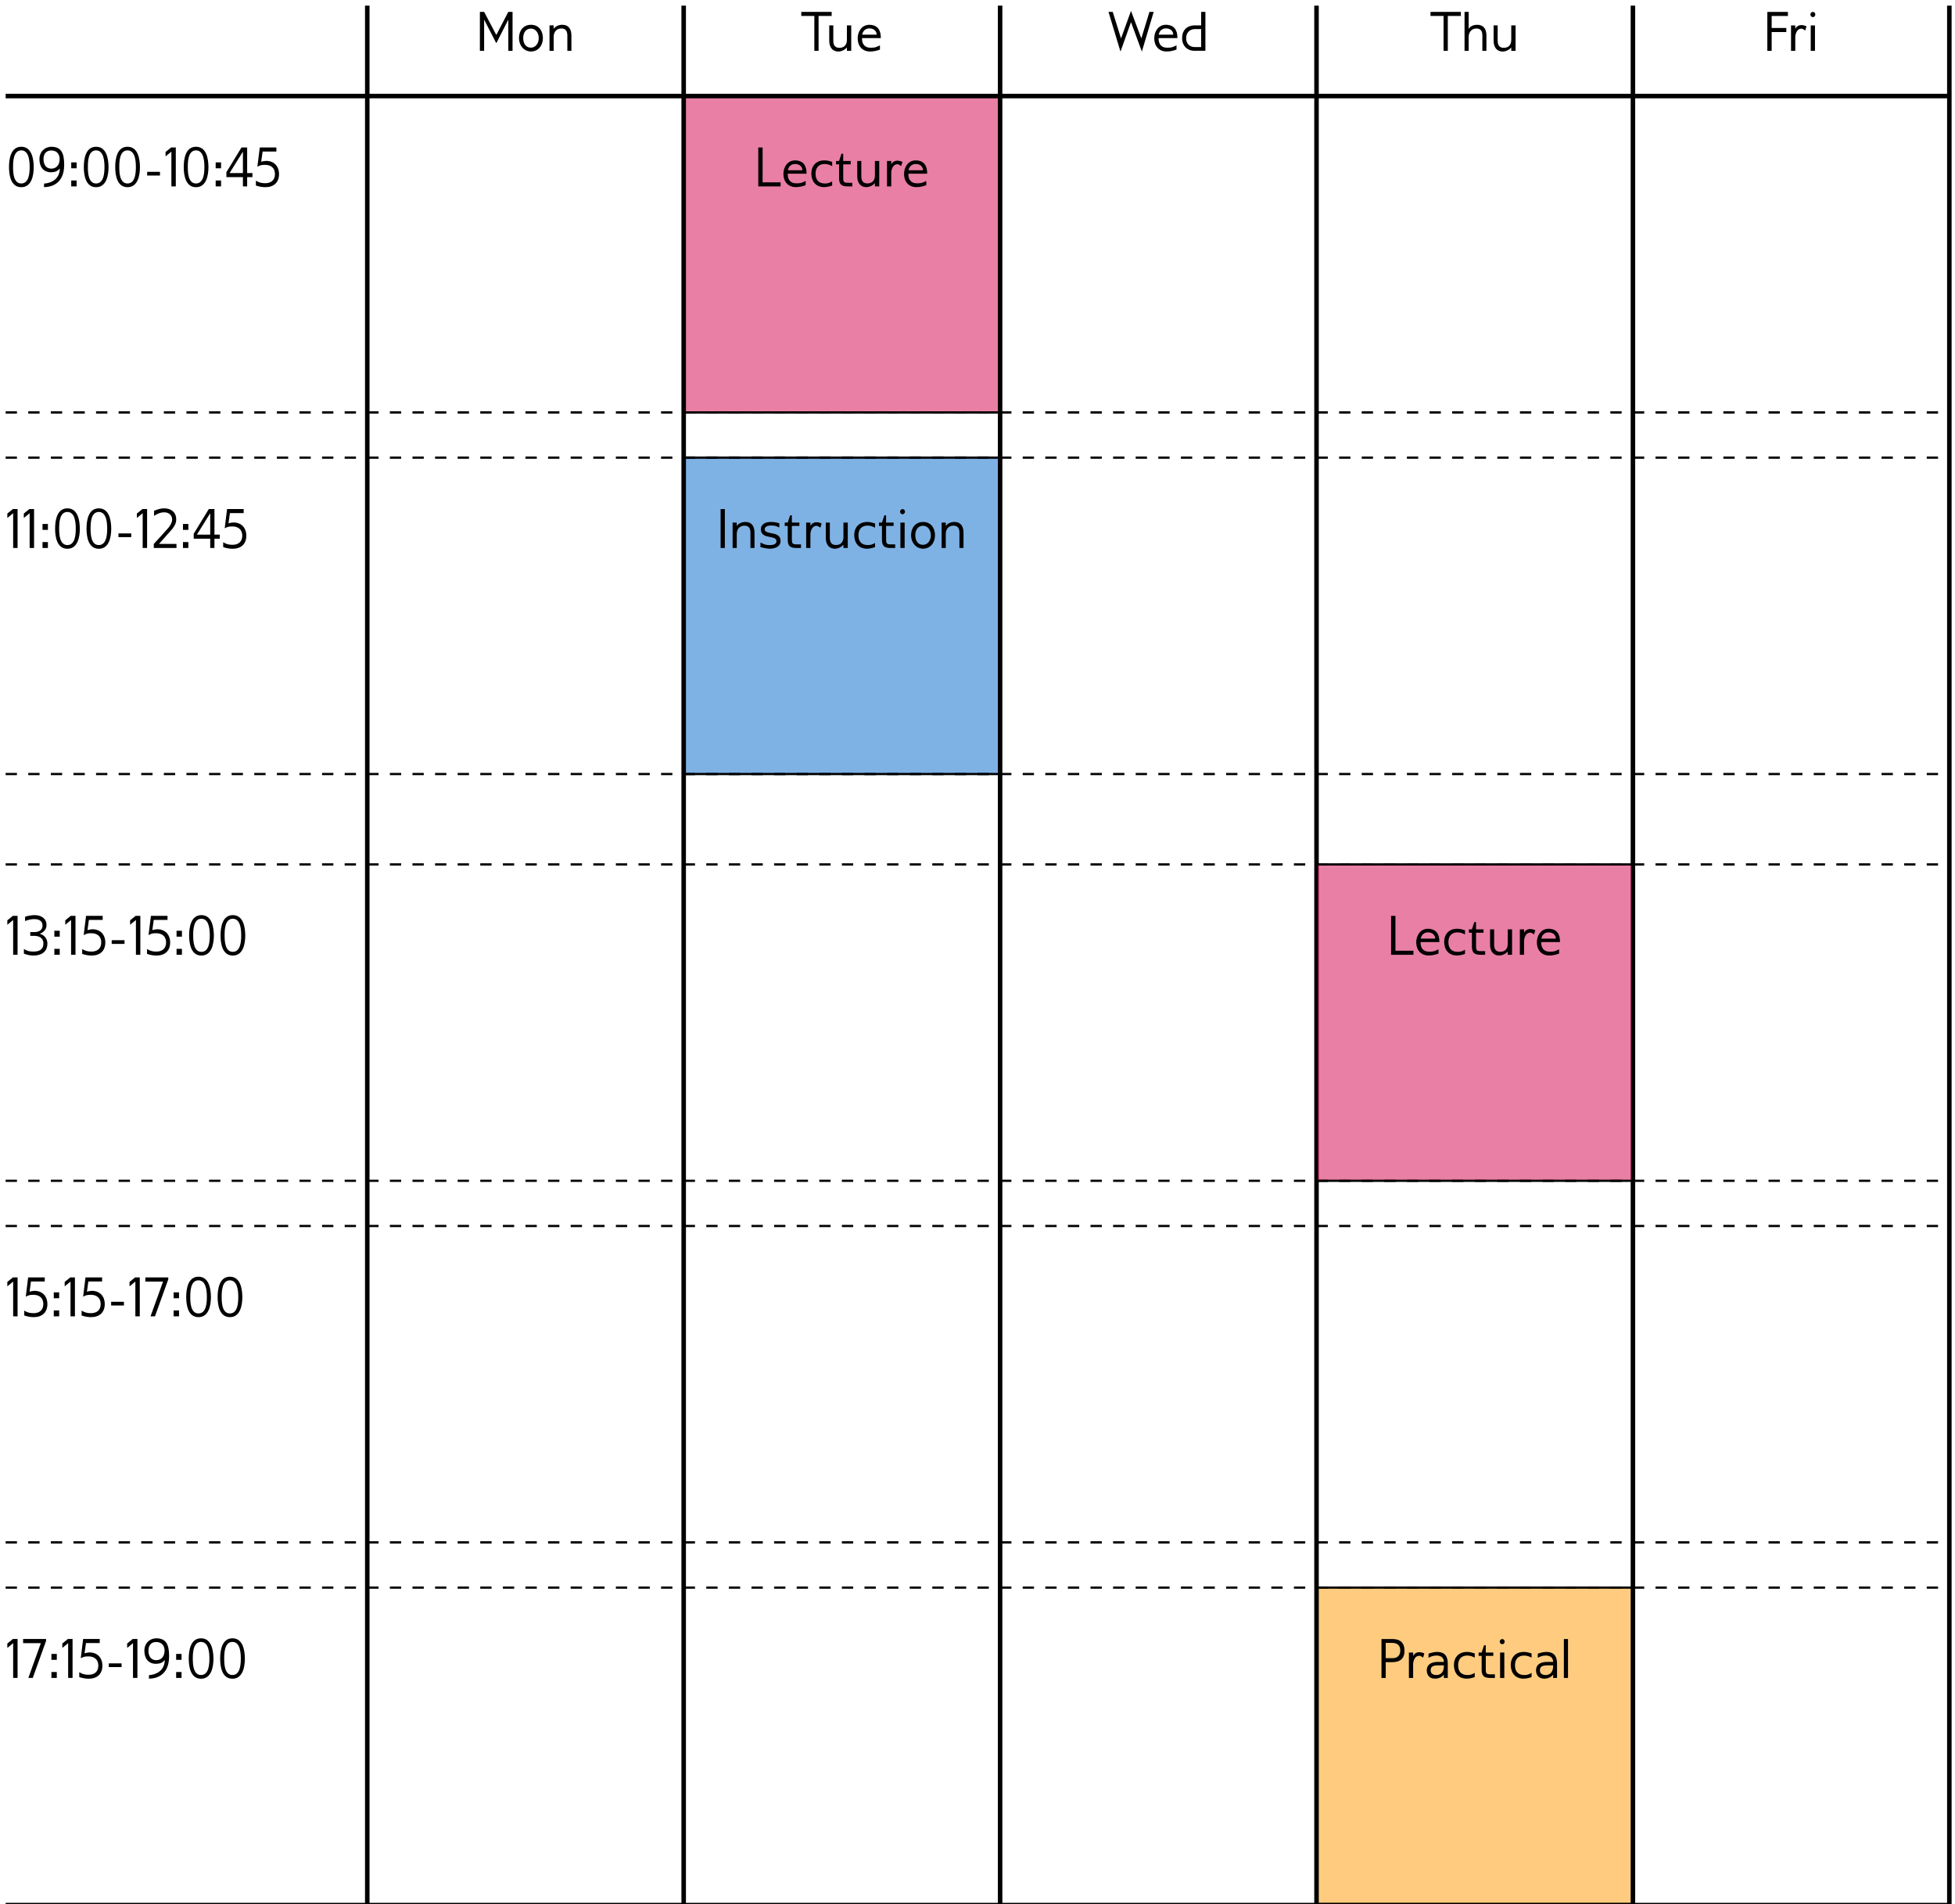
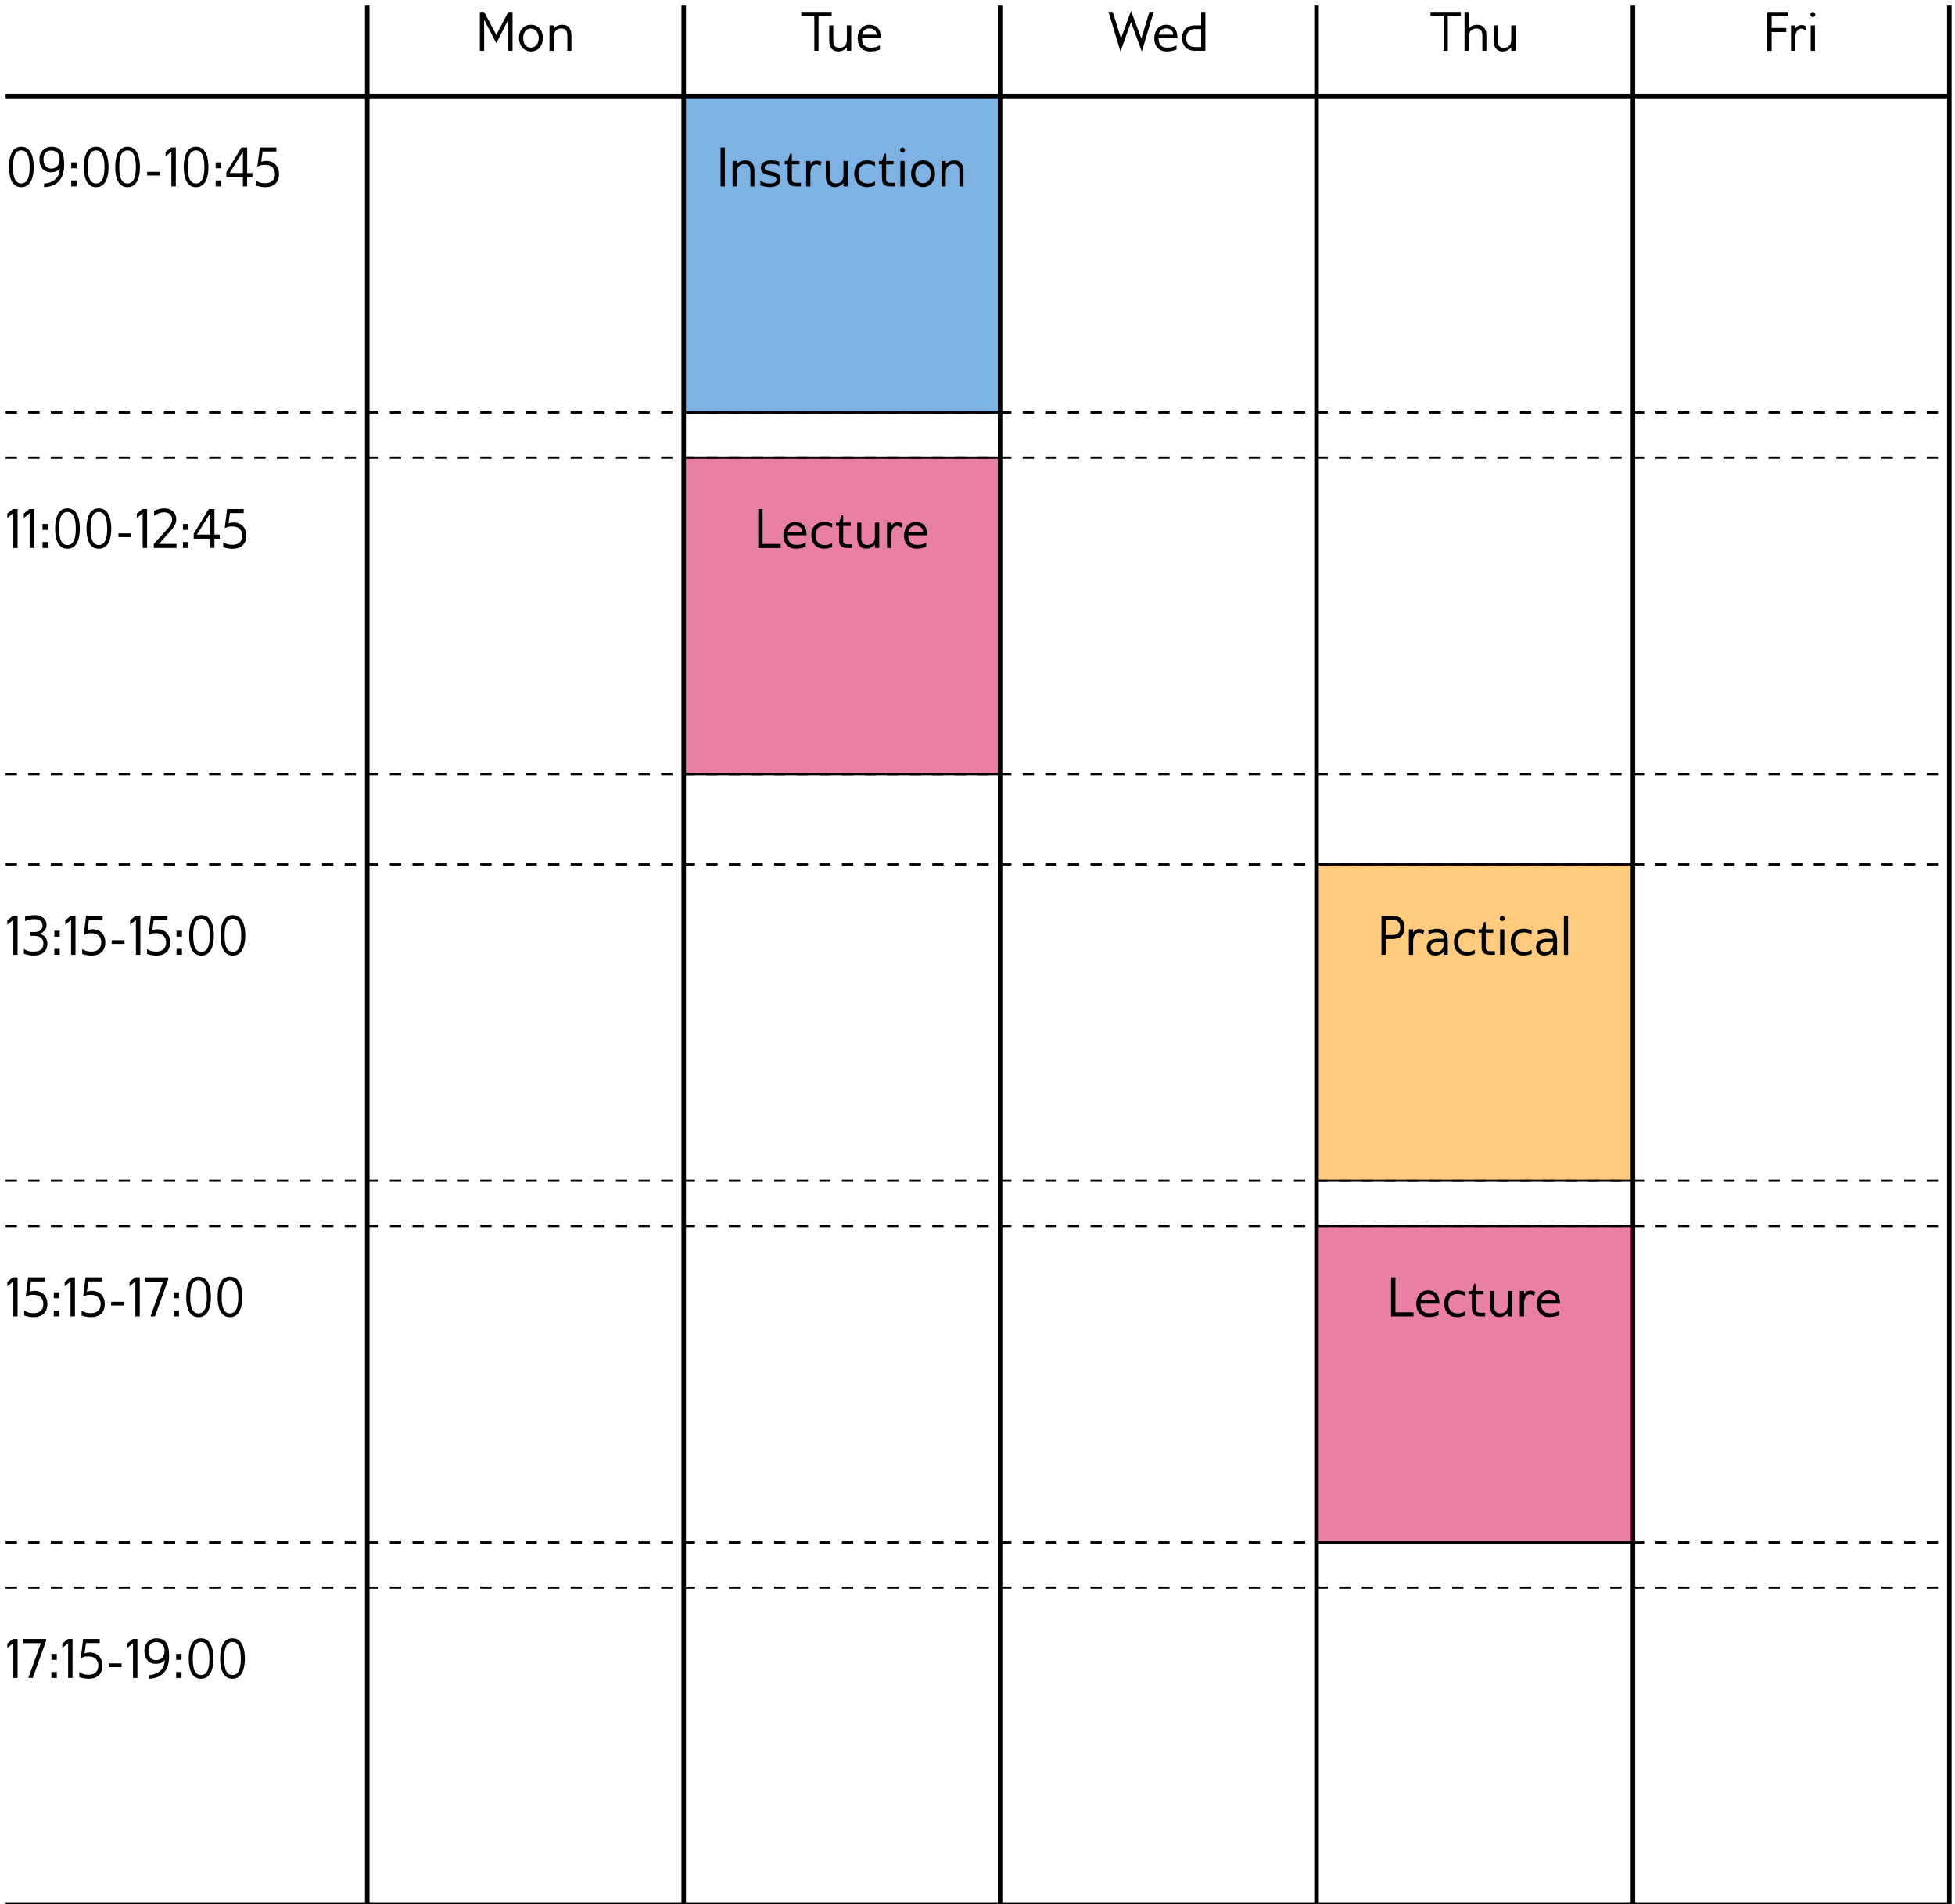
<svg xmlns="http://www.w3.org/2000/svg" xmlns:xlink="http://www.w3.org/1999/xlink" width="346pt" height="337pt" viewBox="0 0 346 337" version="1.1">
  <defs>
    <g>
      <symbol overflow="visible" id="glyph0-0">
        <path style="stroke:none;" d="M 0 0 L 4.984 0 L 4.984 -6.984 L 0 -6.984 Z M 2.5 -3.938 L 0.797 -6.484 L 4.188 -6.484 Z M 2.797 -3.484 L 4.484 -6.031 L 4.484 -0.953 Z M 0.797 -0.5 L 2.5 -3.047 L 4.188 -0.5 Z M 0.5 -6.031 L 2.188 -3.484 L 0.5 -0.953 Z M 0.5 -6.031 " />
      </symbol>
      <symbol overflow="visible" id="glyph0-1">
        <path style="stroke:none;" d="M 4.969 -3.422 C 4.953 -4.891 4.625 -7.016 2.766 -7.016 C 0.906 -7.016 0.594 -4.859 0.594 -3.422 C 0.594 -1.969 0.922 0.141 2.766 0.141 C 4.609 0.141 4.969 -1.969 4.969 -3.422 Z M 4.25 -3.422 C 4.25 -2.469 4.172 -0.516 2.766 -0.516 C 1.359 -0.516 1.312 -2.5 1.312 -3.422 C 1.312 -4.359 1.344 -6.375 2.766 -6.375 C 4.172 -6.375 4.25 -4.344 4.25 -3.422 Z M 4.25 -3.422 " />
      </symbol>
      <symbol overflow="visible" id="glyph0-2">
        <path style="stroke:none;" d="M 4.797 -3.797 L 4.797 -3.906 C 4.797 -5.953 4.234 -7.016 2.516 -7.016 C 1.344 -7 0.422 -6.125 0.422 -4.812 C 0.422 -3.5 1.094 -2.5 2.469 -2.5 C 3.109 -2.516 3.562 -2.625 4.031 -3.172 C 4 -1.203 2.406 -0.562 1.25 -0.5 L 1.219 0.125 C 2.906 0.125 4.797 -0.766 4.797 -3.797 Z M 4 -4.812 C 3.984 -3.875 3.484 -3.141 2.516 -3.141 C 1.578 -3.141 1.141 -3.891 1.141 -4.812 C 1.141 -5.734 1.578 -6.359 2.516 -6.359 C 3.453 -6.359 4 -5.766 4 -4.812 Z M 4 -4.812 " />
      </symbol>
      <symbol overflow="visible" id="glyph0-3">
        <path style="stroke:none;" d="M 1.641 -3.203 L 1.641 -4.25 L 0.688 -4.25 L 0.688 -3.203 Z M 1.641 0 L 1.641 -1.047 L 0.688 -1.047 L 0.688 0 Z M 1.641 0 " />
      </symbol>
      <symbol overflow="visible" id="glyph0-4">
        <path style="stroke:none;" d="M 2.953 -1.922 L 2.953 -2.578 L 0.688 -2.578 L 0.688 -1.922 Z M 2.953 -1.922 " />
      </symbol>
      <symbol overflow="visible" id="glyph0-5">
        <path style="stroke:none;" d="M 2.109 0 L 2.109 -6.891 L 1.281 -6.891 L 0.297 -6.094 L 0.297 -5.312 L 1.328 -6.156 L 1.328 0 Z M 2.109 0 " />
      </symbol>
      <symbol overflow="visible" id="glyph0-6">
        <path style="stroke:none;" d="M 4.875 -1.641 L 4.875 -2.359 L 3.938 -2.359 L 3.938 -6.891 L 2.938 -6.891 L 0.266 -2.516 L 0.266 -1.641 L 3.188 -1.641 L 3.188 0 L 3.938 0 L 3.938 -1.641 Z M 3.188 -2.359 L 0.828 -2.359 L 3.188 -6.156 Z M 3.188 -2.359 " />
      </symbol>
      <symbol overflow="visible" id="glyph0-7">
        <path style="stroke:none;" d="M 4.469 -2.188 C 4.453 -3.594 3.578 -4.516 2.172 -4.516 C 1.984 -4.5 1.562 -4.453 1.312 -4.359 L 1.562 -6.172 L 4 -6.172 L 4 -6.891 L 1.062 -6.891 L 0.641 -3.484 C 1.188 -3.75 1.312 -3.812 2.016 -3.812 C 3.031 -3.812 3.75 -3.25 3.75 -2.188 C 3.75 -1.094 3.047 -0.562 2.016 -0.562 C 1.328 -0.562 0.875 -0.703 0.375 -1.016 L 0.375 -0.156 C 0.828 0.016 1.5 0.141 2.031 0.141 C 3.516 0.141 4.469 -0.672 4.469 -2.188 Z M 4.469 -2.188 " />
      </symbol>
      <symbol overflow="visible" id="glyph0-8">
        <path style="stroke:none;" d="M 4.391 0 L 4.391 -0.719 L 1.297 -0.719 L 3.656 -3.375 C 4.047 -3.922 4.344 -4.344 4.344 -5.062 C 4.344 -6.344 3.406 -7.016 2.219 -7.016 C 1.547 -7.016 0.984 -6.812 0.422 -6.578 L 0.422 -5.688 C 0.984 -6.047 1.547 -6.312 2.234 -6.312 C 3.016 -6.312 3.625 -5.828 3.625 -5.016 C 3.625 -4.469 3.188 -3.797 2.828 -3.422 C 2.719 -3.266 0.547 -0.891 0.375 -0.719 L 0.375 0 Z M 4.391 0 " />
      </symbol>
      <symbol overflow="visible" id="glyph0-9">
        <path style="stroke:none;" d="M 4.469 -2 C 4.469 -2.766 4 -3.469 3.125 -3.719 C 3.875 -4 4.312 -4.547 4.312 -5.266 C 4.312 -6.469 3.312 -7.016 2.219 -7.016 C 1.672 -7.016 1 -6.891 0.516 -6.734 L 0.516 -5.969 C 1.047 -6.156 1.5 -6.312 2.141 -6.312 C 2.953 -6.312 3.609 -6.016 3.609 -5.141 C 3.594 -4.344 2.953 -4.016 2.172 -4.016 L 1.438 -4.016 L 1.438 -3.344 L 2.141 -3.344 C 3.047 -3.344 3.766 -2.953 3.766 -2 C 3.766 -0.875 2.984 -0.562 1.969 -0.562 C 1.25 -0.562 0.812 -0.688 0.312 -1.031 L 0.312 -0.188 C 0.812 -0.016 1.391 0.141 1.984 0.141 C 3.375 0.141 4.469 -0.484 4.469 -2 Z M 4.469 -2 " />
      </symbol>
      <symbol overflow="visible" id="glyph0-10">
        <path style="stroke:none;" d="M 4.234 -6.547 L 4.234 -6.891 L 0.172 -6.891 L 0.172 -6.156 L 3.312 -6.156 L 1.094 0 L 1.875 0 Z M 4.234 -6.547 " />
      </symbol>
      <symbol overflow="visible" id="glyph0-11">
        <path style="stroke:none;" d="M 4.328 -6.172 L 4.328 -6.891 L 0.688 -6.891 L 0.688 0 L 1.453 0 L 1.453 -3.328 L 4.047 -3.328 L 4.047 -4.047 L 1.453 -4.047 L 1.453 -6.172 Z M 4.328 -6.172 " />
      </symbol>
      <symbol overflow="visible" id="glyph0-12">
        <path style="stroke:none;" d="M 3.188 -3.594 L 3.422 -4.312 C 3.312 -4.438 2.828 -4.562 2.5 -4.562 C 2.031 -4.547 1.641 -4.312 1.438 -3.891 L 1.438 -4.5 L 0.688 -4.5 L 0.688 0 L 1.438 0 L 1.438 -2.375 C 1.438 -2.391 1.438 -2.406 1.438 -2.406 C 1.438 -3.062 1.781 -3.922 2.484 -3.922 L 2.531 -3.922 C 2.766 -3.922 2.953 -3.781 3.188 -3.594 Z M 3.188 -3.594 " />
      </symbol>
      <symbol overflow="visible" id="glyph0-13">
        <path style="stroke:none;" d="M 1.438 0 L 1.438 -4.5 L 0.688 -4.5 L 0.688 0 Z M 1.062 -6.891 C 0.828 -6.891 0.625 -6.672 0.625 -6.438 C 0.625 -6.188 0.828 -5.969 1.062 -5.969 C 1.312 -5.969 1.5 -6.188 1.5 -6.438 C 1.5 -6.672 1.312 -6.891 1.062 -6.891 Z M 1.062 -6.891 " />
      </symbol>
      <symbol overflow="visible" id="glyph1-0">
        <path style="stroke:none;" d="M 0 0 L 4.984 0 L 4.984 -6.984 L 0 -6.984 Z M 2.5 -3.938 L 0.797 -6.484 L 4.188 -6.484 Z M 2.797 -3.484 L 4.484 -6.031 L 4.484 -0.953 Z M 0.797 -0.5 L 2.5 -3.047 L 4.188 -0.5 Z M 0.5 -6.031 L 2.188 -3.484 L 0.5 -0.953 Z M 0.5 -6.031 " />
      </symbol>
      <symbol overflow="visible" id="glyph1-1">
        <path style="stroke:none;" d="M 6.469 0 L 6.469 -6.891 L 5.719 -6.891 L 3.594 -2.812 L 1.438 -6.891 L 0.688 -6.891 L 0.688 0 L 1.438 0 L 1.438 -5.516 L 3.594 -1.344 L 5.719 -5.516 L 5.719 0 Z M 6.469 0 " />
      </symbol>
      <symbol overflow="visible" id="glyph1-2">
        <path style="stroke:none;" d="M 4.688 -2.25 C 4.688 -3.391 4.078 -4.609 2.578 -4.609 C 1.219 -4.609 0.453 -3.562 0.453 -2.25 C 0.453 -1.016 1.25 0.094 2.578 0.125 C 3.922 0.094 4.688 -0.984 4.688 -2.25 Z M 3.953 -2.25 C 3.953 -1.359 3.406 -0.562 2.578 -0.562 C 1.453 -0.578 1.203 -1.578 1.203 -2.266 C 1.203 -3.172 1.641 -3.922 2.578 -3.938 C 3.453 -3.922 3.953 -3.109 3.953 -2.25 Z M 3.953 -2.25 " />
      </symbol>
      <symbol overflow="visible" id="glyph1-3">
        <path style="stroke:none;" d="M 4.562 0 L 4.562 -2.719 C 4.562 -3.781 4.109 -4.609 2.953 -4.609 C 2.375 -4.609 1.781 -4.391 1.422 -3.891 L 1.422 -4.5 L 0.688 -4.5 L 0.688 0 L 1.422 0 L 1.422 -2.547 C 1.453 -3.406 1.984 -3.953 2.781 -3.953 C 3.562 -3.953 3.844 -3.484 3.844 -2.688 L 3.844 0 Z M 4.562 0 " />
      </symbol>
      <symbol overflow="visible" id="glyph1-4">
        <path style="stroke:none;" d="M 5.469 -6.172 L 5.469 -6.891 L 0.094 -6.891 L 0.094 -6.172 L 2.406 -6.172 L 2.406 0 L 3.156 0 L 3.156 -6.172 Z M 5.469 -6.172 " />
      </symbol>
      <symbol overflow="visible" id="glyph1-5">
        <path style="stroke:none;" d="M 4.531 0 L 4.531 -4.5 L 3.766 -4.5 L 3.766 -1.953 C 3.766 -1.109 3.344 -0.531 2.438 -0.531 C 1.641 -0.531 1.359 -1.031 1.359 -1.797 L 1.359 -4.5 L 0.641 -4.5 L 0.641 -1.781 C 0.641 -0.719 1.141 0.125 2.266 0.125 C 2.844 0.125 3.438 -0.203 3.766 -0.594 L 3.766 0 Z M 4.531 0 " />
      </symbol>
      <symbol overflow="visible" id="glyph1-6">
        <path style="stroke:none;" d="M 4.547 -2.25 L 4.547 -2.328 C 4.547 -3.625 4.016 -4.578 2.531 -4.609 C 1.203 -4.609 0.453 -3.453 0.453 -2.203 C 0.453 -0.844 1.281 0.125 2.656 0.125 C 3.281 0.125 3.844 -0.016 4.391 -0.219 L 4.391 -0.969 C 3.672 -0.625 3.562 -0.547 2.719 -0.547 C 1.781 -0.547 1.219 -1.109 1.219 -2.172 L 1.219 -2.25 Z M 3.812 -2.859 L 1.25 -2.859 C 1.344 -3.453 1.781 -3.969 2.531 -3.969 C 3.312 -3.969 3.812 -3.484 3.812 -2.859 Z M 3.812 -2.859 " />
      </symbol>
      <symbol overflow="visible" id="glyph1-7">
        <path style="stroke:none;" d="M 4.562 0 L 4.562 -2.734 C 4.562 -3.781 4.094 -4.609 2.953 -4.609 C 2.344 -4.609 1.766 -4.422 1.422 -3.875 L 1.422 -6.891 L 0.688 -6.891 L 0.688 0 L 1.422 0 L 1.422 -2.547 C 1.453 -3.406 2.031 -3.953 2.781 -3.953 C 3.578 -3.938 3.844 -3.484 3.844 -2.688 L 3.844 0 Z M 4.562 0 " />
      </symbol>
      <symbol overflow="visible" id="glyph1-8">
-         <path style="stroke:none;" d="M 4.641 0 L 4.641 -0.719 L 1.453 -0.719 L 1.453 -6.891 L 0.688 -6.891 L 0.688 0 Z M 4.641 0 " />
+         <path style="stroke:none;" d="M 1.438 0 L 1.438 -6.891 L 0.688 -6.891 L 0.688 0 Z M 1.438 0 " />
      </symbol>
      <symbol overflow="visible" id="glyph1-9">
-         <path style="stroke:none;" d="M 4.141 -0.156 L 4.141 -0.891 C 3.656 -0.641 3.453 -0.516 2.828 -0.516 C 1.734 -0.531 1.203 -1.172 1.203 -2.25 C 1.203 -3.297 1.75 -3.969 2.828 -3.969 C 3.422 -3.938 3.641 -3.844 4.141 -3.594 L 4.141 -4.344 C 3.734 -4.469 3.297 -4.609 2.781 -4.609 C 1.312 -4.609 0.453 -3.672 0.453 -2.25 C 0.484 -0.844 1.281 0.125 2.734 0.125 C 3.234 0.125 3.766 -0.016 4.141 -0.156 Z M 4.141 -0.156 " />
+         <path style="stroke:none;" d="M 3.984 -1.25 C 3.984 -2.141 3.375 -2.422 2.562 -2.578 L 2.25 -2.641 C 1.812 -2.734 1.172 -2.828 1.172 -3.312 C 1.203 -3.875 1.859 -3.984 2.359 -3.984 C 3.156 -3.953 3.094 -3.906 3.766 -3.625 L 3.766 -4.359 C 3.344 -4.531 2.812 -4.609 2.266 -4.609 C 1.375 -4.609 0.5 -4.281 0.5 -3.281 C 0.516 -2.469 1.062 -2.156 1.812 -2.016 L 2.094 -1.953 C 2.641 -1.828 3.266 -1.766 3.266 -1.188 C 3.234 -0.625 2.594 -0.516 2.094 -0.516 C 1.266 -0.531 1.141 -0.625 0.422 -0.969 L 0.422 -0.156 C 0.844 -0.047 1.578 0.125 2.078 0.125 C 2.953 0.125 3.984 -0.203 3.984 -1.25 Z M 3.984 -1.25 " />
      </symbol>
      <symbol overflow="visible" id="glyph1-10">
        <path style="stroke:none;" d="M 3.203 0 L 3.203 -0.641 L 2.422 -0.641 C 1.719 -0.641 1.594 -0.812 1.594 -1.469 L 1.594 -3.906 L 2.922 -3.906 L 2.922 -4.5 L 1.594 -4.5 L 1.594 -5.781 L 1.281 -5.781 L 0.859 -4.5 L 0.328 -4.5 L 0.328 -3.906 L 0.859 -3.906 L 0.859 -1.469 C 0.859 -0.344 1.312 0 2.422 0 Z M 3.203 0 " />
      </symbol>
      <symbol overflow="visible" id="glyph1-11">
        <path style="stroke:none;" d="M 3.188 -3.594 L 3.422 -4.312 C 3.312 -4.438 2.828 -4.562 2.5 -4.562 C 2.031 -4.547 1.641 -4.312 1.438 -3.891 L 1.438 -4.5 L 0.688 -4.5 L 0.688 0 L 1.438 0 L 1.438 -2.375 C 1.438 -2.391 1.438 -2.406 1.438 -2.406 C 1.438 -3.062 1.781 -3.922 2.484 -3.922 L 2.531 -3.922 C 2.766 -3.922 2.953 -3.781 3.188 -3.594 Z M 3.188 -3.594 " />
      </symbol>
      <symbol overflow="visible" id="glyph1-12">
-         <path style="stroke:none;" d="M 1.438 0 L 1.438 -6.891 L 0.688 -6.891 L 0.688 0 Z M 1.438 0 " />
+         <path style="stroke:none;" d="M 4.141 -0.156 L 4.141 -0.891 C 3.656 -0.641 3.453 -0.516 2.828 -0.516 C 1.734 -0.531 1.203 -1.172 1.203 -2.25 C 1.203 -3.297 1.75 -3.969 2.828 -3.969 C 3.422 -3.938 3.641 -3.844 4.141 -3.594 L 4.141 -4.344 C 3.734 -4.469 3.297 -4.609 2.781 -4.609 C 1.312 -4.609 0.453 -3.672 0.453 -2.25 C 0.484 -0.844 1.281 0.125 2.734 0.125 C 3.234 0.125 3.766 -0.016 4.141 -0.156 Z M 4.141 -0.156 " />
      </symbol>
      <symbol overflow="visible" id="glyph1-13">
-         <path style="stroke:none;" d="M 3.984 -1.25 C 3.984 -2.141 3.375 -2.422 2.562 -2.578 L 2.25 -2.641 C 1.812 -2.734 1.172 -2.828 1.172 -3.312 C 1.203 -3.875 1.859 -3.984 2.359 -3.984 C 3.156 -3.953 3.094 -3.906 3.766 -3.625 L 3.766 -4.359 C 3.344 -4.531 2.812 -4.609 2.266 -4.609 C 1.375 -4.609 0.5 -4.281 0.5 -3.281 C 0.516 -2.469 1.062 -2.156 1.812 -2.016 L 2.094 -1.953 C 2.641 -1.828 3.266 -1.766 3.266 -1.188 C 3.234 -0.625 2.594 -0.516 2.094 -0.516 C 1.266 -0.531 1.141 -0.625 0.422 -0.969 L 0.422 -0.156 C 0.844 -0.047 1.578 0.125 2.078 0.125 C 2.953 0.125 3.984 -0.203 3.984 -1.25 Z M 3.984 -1.25 " />
+         <path style="stroke:none;" d="M 1.438 0 L 1.438 -4.5 L 0.688 -4.5 L 0.688 0 Z M 1.062 -6.891 C 0.828 -6.891 0.625 -6.672 0.625 -6.438 C 0.625 -6.188 0.828 -5.969 1.062 -5.969 C 1.312 -5.969 1.5 -6.188 1.5 -6.438 C 1.5 -6.672 1.312 -6.891 1.062 -6.891 Z M 1.062 -6.891 " />
      </symbol>
      <symbol overflow="visible" id="glyph1-14">
-         <path style="stroke:none;" d="M 1.438 0 L 1.438 -4.5 L 0.688 -4.5 L 0.688 0 Z M 1.062 -6.891 C 0.828 -6.891 0.625 -6.672 0.625 -6.438 C 0.625 -6.188 0.828 -5.969 1.062 -5.969 C 1.312 -5.969 1.5 -6.188 1.5 -6.438 C 1.5 -6.672 1.312 -6.891 1.062 -6.891 Z M 1.062 -6.891 " />
+         <path style="stroke:none;" d="M 4.641 0 L 4.641 -0.719 L 1.453 -0.719 L 1.453 -6.891 L 0.688 -6.891 L 0.688 0 Z M 4.641 0 " />
      </symbol>
      <symbol overflow="visible" id="glyph1-15">
        <path style="stroke:none;" d="M 4.766 -4.844 C 4.766 -6.234 3.984 -6.891 2.625 -6.891 L 0.688 -6.891 L 0.688 0 L 1.438 0 L 1.438 -2.797 L 2.625 -2.797 C 3.984 -2.797 4.766 -3.438 4.766 -4.844 Z M 4.016 -4.844 C 4 -3.984 3.516 -3.5 2.625 -3.5 L 1.438 -3.5 L 1.438 -6.203 L 2.625 -6.203 C 3.484 -6.188 4.016 -5.766 4.016 -4.844 Z M 4.016 -4.844 " />
      </symbol>
      <symbol overflow="visible" id="glyph1-16">
        <path style="stroke:none;" d="M 4.141 0 L 4.141 -2.562 C 4.141 -3.859 3.594 -4.609 2.25 -4.609 C 1.766 -4.609 1.172 -4.453 0.734 -4.297 L 0.734 -3.562 C 1.188 -3.812 1.562 -3.969 2.188 -3.969 C 2.906 -3.953 3.453 -3.594 3.453 -2.844 L 2.422 -2.844 C 1.359 -2.844 0.422 -2.484 0.422 -1.312 C 0.453 -0.406 0.984 0.125 1.891 0.125 C 2.531 0.125 3.109 -0.141 3.453 -0.594 L 3.453 0 Z M 3.453 -2.094 C 3.453 -1.219 3.047 -0.516 2.109 -0.516 C 1.562 -0.516 1.109 -0.766 1.109 -1.359 C 1.109 -2.234 1.938 -2.234 2.719 -2.234 L 3.453 -2.234 Z M 3.453 -2.094 " />
      </symbol>
      <symbol overflow="visible" id="glyph1-17">
        <path style="stroke:none;" d="M 1.312 -6.891 L 0.578 -6.891 L 0.578 0 L 1.312 0 Z M 1.312 -6.891 " />
      </symbol>
      <symbol overflow="visible" id="glyph2-0">
        <path style="stroke:none;" d="M 0 0 L 4.984 0 L 4.984 -6.984 L 0 -6.984 Z M 2.5 -3.938 L 0.797 -6.484 L 4.188 -6.484 Z M 2.797 -3.484 L 4.484 -6.031 L 4.484 -0.953 Z M 0.797 -0.5 L 2.5 -3.047 L 4.188 -0.5 Z M 0.5 -6.031 L 2.188 -3.484 L 0.5 -0.953 Z M 0.5 -6.031 " />
      </symbol>
      <symbol overflow="visible" id="glyph2-1">
        <path style="stroke:none;" d="M 8.203 -6.891 L 7.453 -6.891 L 6.016 -2.188 L 4.188 -7.062 L 2.422 -2.188 L 0.953 -6.891 L 0.203 -6.891 L 2.328 0.141 L 4.188 -5.078 L 6.109 0.141 Z M 8.203 -6.891 " />
      </symbol>
      <symbol overflow="visible" id="glyph2-2">
        <path style="stroke:none;" d="M 4.547 -2.25 L 4.547 -2.328 C 4.547 -3.625 4.016 -4.578 2.531 -4.609 C 1.203 -4.609 0.453 -3.453 0.453 -2.203 C 0.453 -0.844 1.281 0.125 2.656 0.125 C 3.281 0.125 3.844 -0.016 4.391 -0.219 L 4.391 -0.969 C 3.672 -0.625 3.562 -0.547 2.719 -0.547 C 1.781 -0.547 1.219 -1.109 1.219 -2.172 L 1.219 -2.25 Z M 3.812 -2.859 L 1.25 -2.859 C 1.344 -3.453 1.781 -3.969 2.531 -3.969 C 3.312 -3.969 3.812 -3.484 3.812 -2.859 Z M 3.812 -2.859 " />
      </symbol>
      <symbol overflow="visible" id="glyph2-3">
        <path style="stroke:none;" d="M 0.438 -2.25 C 0.438 -0.922 1.312 0 2.656 0 L 4.562 0 L 4.562 -6.891 L 3.812 -6.891 L 3.812 -4.5 L 2.719 -4.5 C 1.25 -4.5 0.438 -3.594 0.438 -2.25 Z M 1.156 -2.25 C 1.156 -3.125 1.719 -3.844 2.719 -3.844 L 3.812 -3.844 L 3.812 -0.656 L 2.719 -0.656 C 1.734 -0.656 1.156 -1.281 1.156 -2.25 Z M 1.156 -2.25 " />
      </symbol>
    </g>
  </defs>
-   <g id="surface2887">
+   <g id="surface5203">
    <path style="fill:none;stroke-width:0.4;stroke-linecap:butt;stroke-linejoin:round;stroke:rgb(0%,0%,0%);stroke-opacity:1;stroke-dasharray:2,2;stroke-miterlimit:10;" d="M 64 648 L 408 648 " transform="matrix(1,0,0,-1,-63,721)" />
    <path style="fill:none;stroke-width:0.4;stroke-linecap:butt;stroke-linejoin:round;stroke:rgb(0%,0%,0%);stroke-opacity:1;stroke-dasharray:2,2;stroke-miterlimit:10;" d="M 64 640 L 408 640 " transform="matrix(1,0,0,-1,-63,721)" />
    <path style="fill:none;stroke-width:0.4;stroke-linecap:butt;stroke-linejoin:round;stroke:rgb(0%,0%,0%);stroke-opacity:1;stroke-dasharray:2,2;stroke-miterlimit:10;" d="M 64 584 L 408 584 " transform="matrix(1,0,0,-1,-63,721)" />
    <path style="fill:none;stroke-width:0.4;stroke-linecap:butt;stroke-linejoin:round;stroke:rgb(0%,0%,0%);stroke-opacity:1;stroke-dasharray:2,2;stroke-miterlimit:10;" d="M 64 568 L 408 568 " transform="matrix(1,0,0,-1,-63,721)" />
    <path style="fill:none;stroke-width:0.4;stroke-linecap:butt;stroke-linejoin:round;stroke:rgb(0%,0%,0%);stroke-opacity:1;stroke-dasharray:2,2;stroke-miterlimit:10;" d="M 64 512 L 408 512 " transform="matrix(1,0,0,-1,-63,721)" />
    <path style="fill:none;stroke-width:0.4;stroke-linecap:butt;stroke-linejoin:round;stroke:rgb(0%,0%,0%);stroke-opacity:1;stroke-dasharray:2,2;stroke-miterlimit:10;" d="M 64 504 L 408 504 " transform="matrix(1,0,0,-1,-63,721)" />
    <path style="fill:none;stroke-width:0.4;stroke-linecap:butt;stroke-linejoin:round;stroke:rgb(0%,0%,0%);stroke-opacity:1;stroke-dasharray:2,2;stroke-miterlimit:10;" d="M 64 448 L 408 448 " transform="matrix(1,0,0,-1,-63,721)" />
    <path style="fill:none;stroke-width:0.4;stroke-linecap:butt;stroke-linejoin:round;stroke:rgb(0%,0%,0%);stroke-opacity:1;stroke-dasharray:2,2;stroke-miterlimit:10;" d="M 64 440 L 408 440 " transform="matrix(1,0,0,-1,-63,721)" />
    <path style="fill:none;stroke-width:0.4;stroke-linecap:butt;stroke-linejoin:round;stroke:rgb(0%,0%,0%);stroke-opacity:1;stroke-miterlimit:10;" d="M 64 384 L 408 384 " transform="matrix(1,0,0,-1,-63,721)" />
-     <path style="fill-rule:evenodd;fill:rgb(0%,40%,79.6%);fill-opacity:0.5;stroke-width:0.4;stroke-linecap:butt;stroke-linejoin:round;stroke:rgb(0%,0%,0%);stroke-opacity:1;stroke-miterlimit:10;" d="M 184 640 L 184 584 L 240 584 L 240 640 Z M 184 640 " transform="matrix(1,0,0,-1,-63,721)" />
-     <path style="fill-rule:evenodd;fill:rgb(100%,60.4%,0%);fill-opacity:0.5;stroke-width:0.4;stroke-linecap:butt;stroke-linejoin:round;stroke:rgb(0%,0%,0%);stroke-opacity:1;stroke-miterlimit:10;" d="M 296 440 L 296 384 L 352 384 L 352 440 Z M 296 440 " transform="matrix(1,0,0,-1,-63,721)" />
-     <path style="fill-rule:evenodd;fill:rgb(83.6%,0%,28.9%);fill-opacity:0.5;stroke-width:0.4;stroke-linecap:butt;stroke-linejoin:round;stroke:rgb(0%,0%,0%);stroke-opacity:1;stroke-miterlimit:10;" d="M 184 704 L 184 648 L 240 648 L 240 704 Z M 184 704 " transform="matrix(1,0,0,-1,-63,721)" />
+     <path style="fill-rule:evenodd;fill:rgb(0%,40%,79.6%);fill-opacity:0.5;stroke-width:0.4;stroke-linecap:butt;stroke-linejoin:round;stroke:rgb(0%,0%,0%);stroke-opacity:1;stroke-miterlimit:10;" d="M 184 704 L 184 648 L 240 648 L 240 704 Z M 184 704 " transform="matrix(1,0,0,-1,-63,721)" />
+     <path style="fill-rule:evenodd;fill:rgb(100%,60.4%,0%);fill-opacity:0.5;stroke-width:0.4;stroke-linecap:butt;stroke-linejoin:round;stroke:rgb(0%,0%,0%);stroke-opacity:1;stroke-miterlimit:10;" d="M 296 568 L 296 512 L 352 512 L 352 568 Z M 296 568 " transform="matrix(1,0,0,-1,-63,721)" />
+     <path style="fill-rule:evenodd;fill:rgb(83.6%,0%,28.9%);fill-opacity:0.5;stroke-width:0.4;stroke-linecap:butt;stroke-linejoin:round;stroke:rgb(0%,0%,0%);stroke-opacity:1;stroke-miterlimit:10;" d="M 184 640 L 184 584 L 240 584 L 240 640 Z M 184 640 " transform="matrix(1,0,0,-1,-63,721)" />
    <g style="fill:rgb(0%,0%,0%);fill-opacity:1;">
      <use xlink:href="#glyph0-1" x="1" y="32.991" />
      <use xlink:href="#glyph0-2" x="6.559" y="32.991" />
      <use xlink:href="#glyph0-3" x="11.919" y="32.991" />
      <use xlink:href="#glyph0-1" x="14.24" y="32.991" />
      <use xlink:href="#glyph0-1" x="19.799" y="32.991" />
      <use xlink:href="#glyph0-4" x="25.359" y="32.991" />
      <use xlink:href="#glyph0-5" x="29.005" y="32.991" />
      <use xlink:href="#glyph0-1" x="31.924" y="32.991" />
      <use xlink:href="#glyph0-3" x="37.483" y="32.991" />
      <use xlink:href="#glyph0-6" x="39.804" y="32.991" />
      <use xlink:href="#glyph0-7" x="44.915" y="32.991" />
    </g>
    <g style="fill:rgb(0%,0%,0%);fill-opacity:1;">
      <use xlink:href="#glyph0-5" x="1" y="96.991" />
      <use xlink:href="#glyph0-5" x="3.919" y="96.991" />
      <use xlink:href="#glyph0-3" x="6.838" y="96.991" />
      <use xlink:href="#glyph0-1" x="9.159" y="96.991" />
      <use xlink:href="#glyph0-1" x="14.719" y="96.991" />
      <use xlink:href="#glyph0-4" x="20.278" y="96.991" />
      <use xlink:href="#glyph0-5" x="23.924" y="96.991" />
      <use xlink:href="#glyph0-8" x="26.843" y="96.991" />
      <use xlink:href="#glyph0-3" x="31.695" y="96.991" />
      <use xlink:href="#glyph0-6" x="34.016" y="96.991" />
      <use xlink:href="#glyph0-7" x="39.127" y="96.991" />
    </g>
    <g style="fill:rgb(0%,0%,0%);fill-opacity:1;">
      <use xlink:href="#glyph0-5" x="1" y="168.991" />
      <use xlink:href="#glyph0-9" x="3.919" y="168.991" />
      <use xlink:href="#glyph0-3" x="8.93" y="168.991" />
      <use xlink:href="#glyph0-5" x="11.252" y="168.991" />
      <use xlink:href="#glyph0-7" x="14.171" y="168.991" />
      <use xlink:href="#glyph0-4" x="19.082" y="168.991" />
      <use xlink:href="#glyph0-5" x="22.728" y="168.991" />
      <use xlink:href="#glyph0-7" x="25.647" y="168.991" />
      <use xlink:href="#glyph0-3" x="30.559" y="168.991" />
      <use xlink:href="#glyph0-1" x="32.88" y="168.991" />
      <use xlink:href="#glyph0-1" x="38.439" y="168.991" />
    </g>
    <g style="fill:rgb(0%,0%,0%);fill-opacity:1;">
      <use xlink:href="#glyph0-5" x="1" y="232.991" />
      <use xlink:href="#glyph0-7" x="3.919" y="232.991" />
      <use xlink:href="#glyph0-3" x="8.831" y="232.991" />
      <use xlink:href="#glyph0-5" x="11.152" y="232.991" />
      <use xlink:href="#glyph0-7" x="14.071" y="232.991" />
      <use xlink:href="#glyph0-4" x="18.982" y="232.991" />
      <use xlink:href="#glyph0-5" x="22.629" y="232.991" />
      <use xlink:href="#glyph0-10" x="25.548" y="232.991" />
      <use xlink:href="#glyph0-3" x="30.041" y="232.991" />
      <use xlink:href="#glyph0-1" x="32.362" y="232.991" />
      <use xlink:href="#glyph0-1" x="37.921" y="232.991" />
    </g>
    <g style="fill:rgb(0%,0%,0%);fill-opacity:1;">
      <use xlink:href="#glyph0-5" x="1" y="296.991" />
      <use xlink:href="#glyph0-10" x="3.919" y="296.991" />
      <use xlink:href="#glyph0-3" x="8.412" y="296.991" />
      <use xlink:href="#glyph0-5" x="10.733" y="296.991" />
      <use xlink:href="#glyph0-7" x="13.653" y="296.991" />
      <use xlink:href="#glyph0-4" x="18.564" y="296.991" />
      <use xlink:href="#glyph0-5" x="22.21" y="296.991" />
      <use xlink:href="#glyph0-2" x="25.129" y="296.991" />
      <use xlink:href="#glyph0-3" x="30.489" y="296.991" />
      <use xlink:href="#glyph0-1" x="32.811" y="296.991" />
      <use xlink:href="#glyph0-1" x="38.37" y="296.991" />
    </g>
    <g style="fill:rgb(0%,0%,0%);fill-opacity:1;">
      <use xlink:href="#glyph1-1" x="84.243" y="8.995" />
      <use xlink:href="#glyph1-2" x="91.396" y="8.995" />
      <use xlink:href="#glyph1-3" x="96.567" y="8.995" />
    </g>
    <g style="fill:rgb(0%,0%,0%);fill-opacity:1;">
      <use xlink:href="#glyph1-4" x="141.718" y="8.995" />
      <use xlink:href="#glyph1-5" x="146.121" y="8.995" />
      <use xlink:href="#glyph1-6" x="151.341" y="8.995" />
    </g>
    <g style="fill:rgb(0%,0%,0%);fill-opacity:1;">
      <use xlink:href="#glyph2-1" x="195.979" y="8.991" />
      <use xlink:href="#glyph2-2" x="203.83" y="8.991" />
      <use xlink:href="#glyph2-3" x="208.771" y="8.991" />
    </g>
    <g style="fill:rgb(0%,0%,0%);fill-opacity:1;">
      <use xlink:href="#glyph1-4" x="253.079" y="8.995" />
      <use xlink:href="#glyph1-7" x="258.509" y="8.995" />
      <use xlink:href="#glyph1-5" x="263.7" y="8.995" />
    </g>
    <g style="fill:rgb(0%,0%,0%);fill-opacity:1;">
      <use xlink:href="#glyph0-11" x="312.099" y="9" />
      <use xlink:href="#glyph0-12" x="316.293" y="9" />
      <use xlink:href="#glyph0-13" x="319.78" y="9" />
    </g>
    <path style="fill:none;stroke-width:0.8;stroke-linecap:butt;stroke-linejoin:round;stroke:rgb(0%,0%,0%);stroke-opacity:1;stroke-miterlimit:10;" d="M 64 704 L 408 704 " transform="matrix(1,0,0,-1,-63,721)" />
    <path style="fill:none;stroke-width:0.8;stroke-linecap:butt;stroke-linejoin:round;stroke:rgb(0%,0%,0%);stroke-opacity:1;stroke-miterlimit:10;" d="M 128 720 L 128 384 " transform="matrix(1,0,0,-1,-63,721)" />
    <path style="fill:none;stroke-width:0.8;stroke-linecap:butt;stroke-linejoin:round;stroke:rgb(0%,0%,0%);stroke-opacity:1;stroke-miterlimit:10;" d="M 184 720 L 184 384 " transform="matrix(1,0,0,-1,-63,721)" />
    <path style="fill:none;stroke-width:0.8;stroke-linecap:butt;stroke-linejoin:round;stroke:rgb(0%,0%,0%);stroke-opacity:1;stroke-miterlimit:10;" d="M 240 720 L 240 384 " transform="matrix(1,0,0,-1,-63,721)" />
    <path style="fill:none;stroke-width:0.8;stroke-linecap:butt;stroke-linejoin:round;stroke:rgb(0%,0%,0%);stroke-opacity:1;stroke-miterlimit:10;" d="M 296 720 L 296 384 " transform="matrix(1,0,0,-1,-63,721)" />
    <path style="fill:none;stroke-width:0.8;stroke-linecap:butt;stroke-linejoin:round;stroke:rgb(0%,0%,0%);stroke-opacity:1;stroke-miterlimit:10;" d="M 352 720 L 352 384 " transform="matrix(1,0,0,-1,-63,721)" />
    <path style="fill:none;stroke-width:0.8;stroke-linecap:butt;stroke-linejoin:round;stroke:rgb(0%,0%,0%);stroke-opacity:1;stroke-miterlimit:10;" d="M 408 720 L 408 384 " transform="matrix(1,0,0,-1,-63,721)" />
    <g style="fill:rgb(0%,0%,0%);fill-opacity:1;">
-       <use xlink:href="#glyph1-8" x="133.513" y="32.995" />
-       <use xlink:href="#glyph1-6" x="138.195" y="32.995" />
-       <use xlink:href="#glyph1-9" x="143.137" y="32.995" />
-       <use xlink:href="#glyph1-10" x="147.64" y="32.995" />
-       <use xlink:href="#glyph1-5" x="151.077" y="32.995" />
-       <use xlink:href="#glyph1-11" x="156.297" y="32.995" />
-       <use xlink:href="#glyph1-6" x="159.545" y="32.995" />
-     </g>
-     <g style="fill:rgb(0%,0%,0%);fill-opacity:1;">
-       <use xlink:href="#glyph1-12" x="126.848" y="96.995" />
-       <use xlink:href="#glyph1-3" x="128.97" y="96.995" />
-       <use xlink:href="#glyph1-13" x="134.161" y="96.995" />
-       <use xlink:href="#glyph1-10" x="138.554" y="96.995" />
-       <use xlink:href="#glyph1-11" x="141.991" y="96.995" />
-       <use xlink:href="#glyph1-5" x="145.508" y="96.995" />
-       <use xlink:href="#glyph1-9" x="150.728" y="96.995" />
-       <use xlink:href="#glyph1-10" x="155.231" y="96.995" />
-       <use xlink:href="#glyph1-14" x="158.669" y="96.995" />
-       <use xlink:href="#glyph1-2" x="160.791" y="96.995" />
-       <use xlink:href="#glyph1-3" x="165.961" y="96.995" />
-     </g>
-     <g style="fill:rgb(0%,0%,0%);fill-opacity:1;">
-       <use xlink:href="#glyph1-15" x="243.81" y="296.995" />
-       <use xlink:href="#glyph1-11" x="248.661" y="296.995" />
-       <use xlink:href="#glyph1-16" x="252.088" y="296.995" />
-       <use xlink:href="#glyph1-9" x="256.861" y="296.995" />
-       <use xlink:href="#glyph1-10" x="261.364" y="296.995" />
-       <use xlink:href="#glyph1-14" x="264.801" y="296.995" />
-       <use xlink:href="#glyph1-9" x="266.923" y="296.995" />
-       <use xlink:href="#glyph1-16" x="271.426" y="296.995" />
-       <use xlink:href="#glyph1-17" x="276.198" y="296.995" />
-     </g>
-     <path style="fill-rule:evenodd;fill:rgb(83.6%,0%,28.9%);fill-opacity:0.5;stroke-width:0.4;stroke-linecap:butt;stroke-linejoin:round;stroke:rgb(0%,0%,0%);stroke-opacity:1;stroke-miterlimit:10;" d="M 296 568 L 296 512 L 352 512 L 352 568 Z M 296 568 " transform="matrix(1,0,0,-1,-63,721)" />
-     <g style="fill:rgb(0%,0%,0%);fill-opacity:1;">
-       <use xlink:href="#glyph1-8" x="245.513" y="168.995" />
-       <use xlink:href="#glyph1-6" x="250.195" y="168.995" />
-       <use xlink:href="#glyph1-9" x="255.137" y="168.995" />
-       <use xlink:href="#glyph1-10" x="259.64" y="168.995" />
-       <use xlink:href="#glyph1-5" x="263.077" y="168.995" />
-       <use xlink:href="#glyph1-11" x="268.297" y="168.995" />
-       <use xlink:href="#glyph1-6" x="271.545" y="168.995" />
+       <use xlink:href="#glyph1-8" x="126.848" y="32.995" />
+       <use xlink:href="#glyph1-3" x="128.97" y="32.995" />
+       <use xlink:href="#glyph1-9" x="134.161" y="32.995" />
+       <use xlink:href="#glyph1-10" x="138.554" y="32.995" />
+       <use xlink:href="#glyph1-11" x="141.991" y="32.995" />
+       <use xlink:href="#glyph1-5" x="145.508" y="32.995" />
+       <use xlink:href="#glyph1-12" x="150.728" y="32.995" />
+       <use xlink:href="#glyph1-10" x="155.231" y="32.995" />
+       <use xlink:href="#glyph1-13" x="158.669" y="32.995" />
+       <use xlink:href="#glyph1-2" x="160.791" y="32.995" />
+       <use xlink:href="#glyph1-3" x="165.961" y="32.995" />
+     </g>
+     <g style="fill:rgb(0%,0%,0%);fill-opacity:1;">
+       <use xlink:href="#glyph1-14" x="133.513" y="96.995" />
+       <use xlink:href="#glyph1-6" x="138.195" y="96.995" />
+       <use xlink:href="#glyph1-12" x="143.137" y="96.995" />
+       <use xlink:href="#glyph1-10" x="147.64" y="96.995" />
+       <use xlink:href="#glyph1-5" x="151.077" y="96.995" />
+       <use xlink:href="#glyph1-11" x="156.297" y="96.995" />
+       <use xlink:href="#glyph1-6" x="159.545" y="96.995" />
+     </g>
+     <g style="fill:rgb(0%,0%,0%);fill-opacity:1;">
+       <use xlink:href="#glyph1-15" x="243.81" y="168.995" />
+       <use xlink:href="#glyph1-11" x="248.661" y="168.995" />
+       <use xlink:href="#glyph1-16" x="252.088" y="168.995" />
+       <use xlink:href="#glyph1-12" x="256.861" y="168.995" />
+       <use xlink:href="#glyph1-10" x="261.364" y="168.995" />
+       <use xlink:href="#glyph1-13" x="264.801" y="168.995" />
+       <use xlink:href="#glyph1-12" x="266.923" y="168.995" />
+       <use xlink:href="#glyph1-16" x="271.426" y="168.995" />
+       <use xlink:href="#glyph1-17" x="276.198" y="168.995" />
+     </g>
+     <path style="fill-rule:evenodd;fill:rgb(83.6%,0%,28.9%);fill-opacity:0.5;stroke-width:0.4;stroke-linecap:butt;stroke-linejoin:round;stroke:rgb(0%,0%,0%);stroke-opacity:1;stroke-miterlimit:10;" d="M 296 504 L 296 448 L 352 448 L 352 504 Z M 296 504 " transform="matrix(1,0,0,-1,-63,721)" />
+     <g style="fill:rgb(0%,0%,0%);fill-opacity:1;">
+       <use xlink:href="#glyph1-14" x="245.513" y="232.995" />
+       <use xlink:href="#glyph1-6" x="250.195" y="232.995" />
+       <use xlink:href="#glyph1-12" x="255.137" y="232.995" />
+       <use xlink:href="#glyph1-10" x="259.64" y="232.995" />
+       <use xlink:href="#glyph1-5" x="263.077" y="232.995" />
+       <use xlink:href="#glyph1-11" x="268.297" y="232.995" />
+       <use xlink:href="#glyph1-6" x="271.545" y="232.995" />
    </g>
  </g>
</svg>
